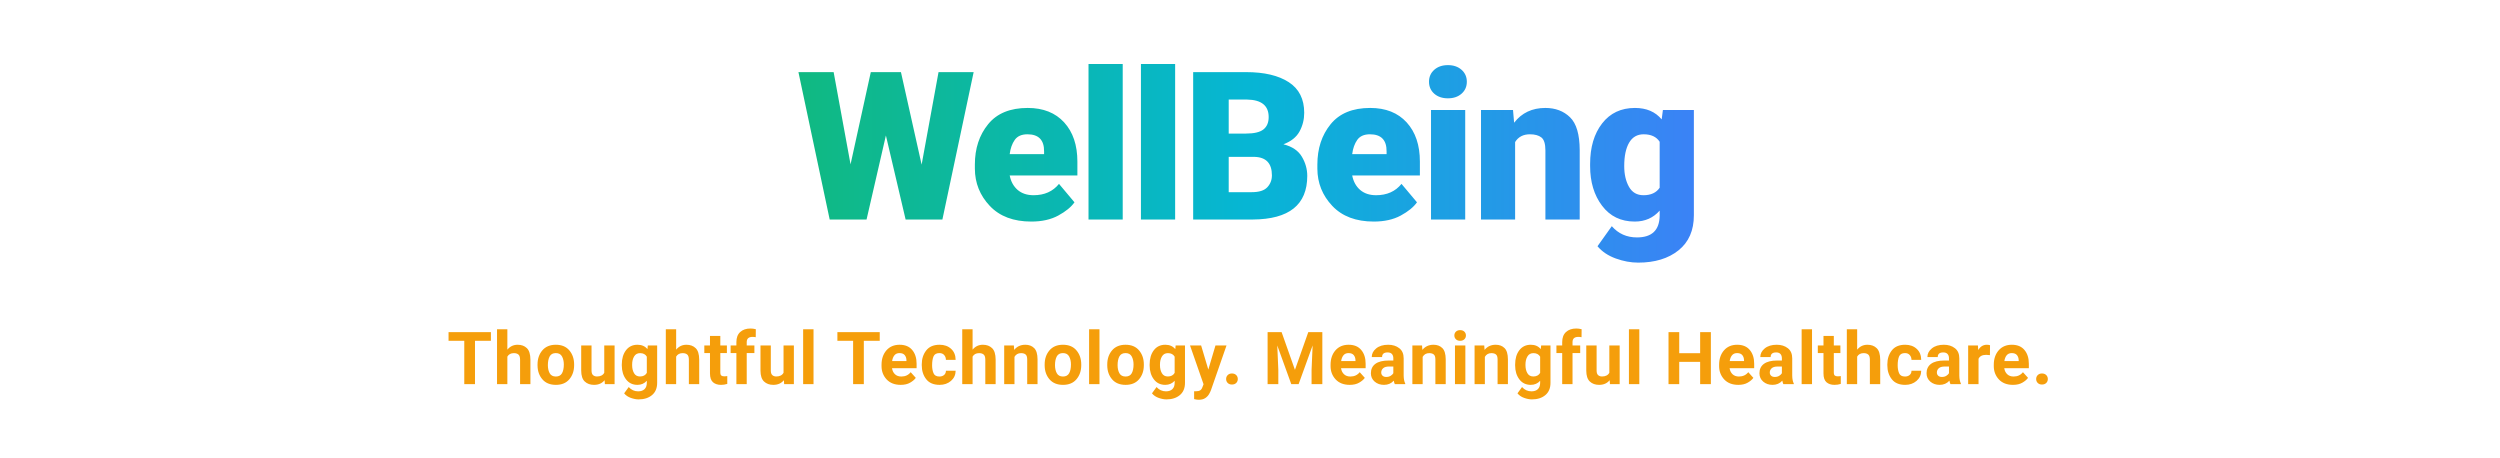
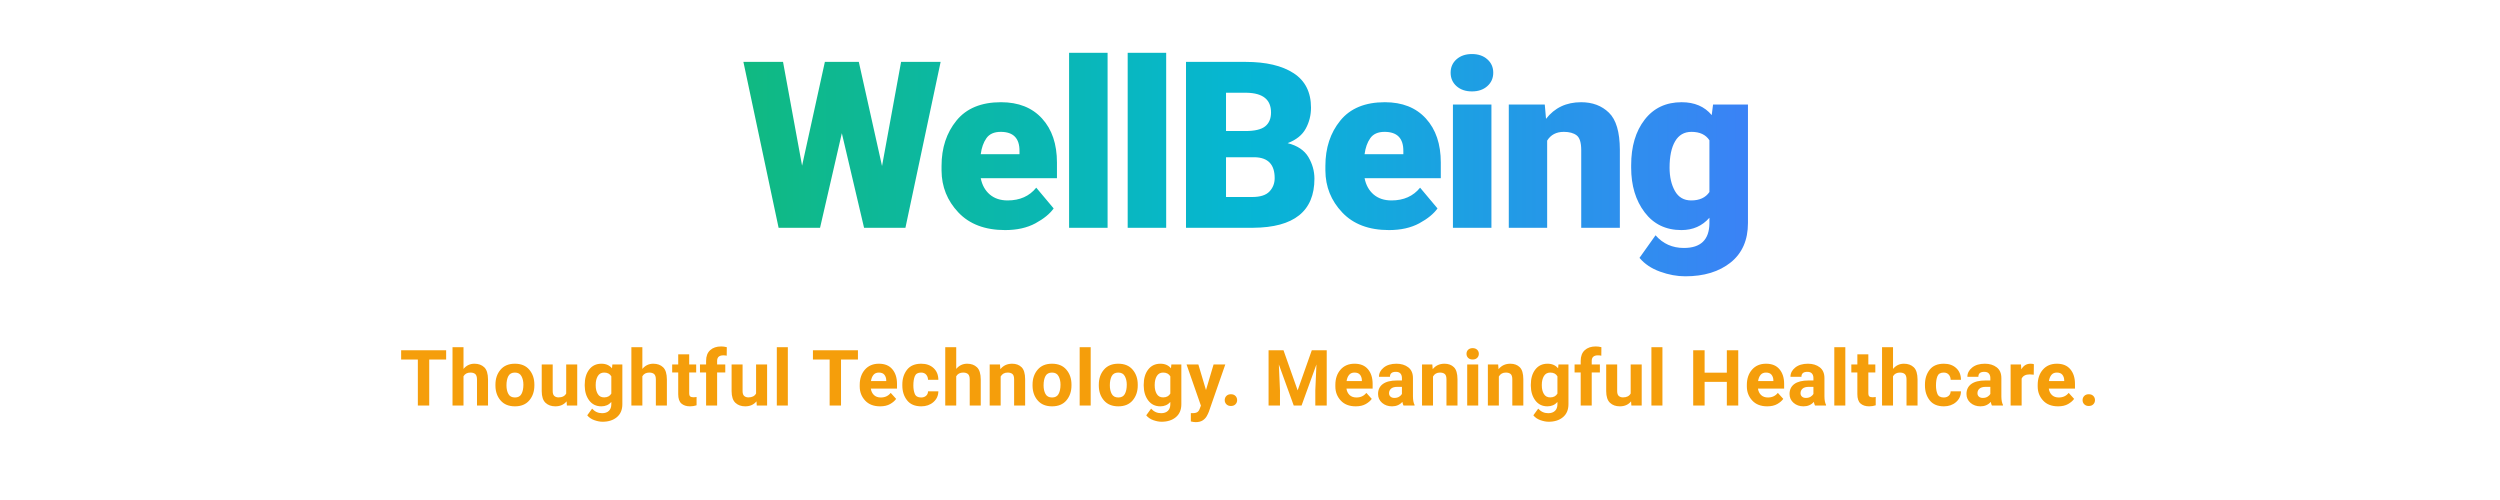
- <svg xmlns="http://www.w3.org/2000/svg" viewBox="0 0 820 150" width="100%" height="150">
+ <svg xmlns="http://www.w3.org/2000/svg" viewBox="0 0 900 180" width="100%" height="180">
  <defs>
    <linearGradient id="wellbeingDualGrad" x1="0%" y1="0%" x2="100%" y2="0%">
      <stop offset="0%" stop-color="#10b981">
        <animate attributeName="stop-color" values="#10b981; #06b6d4; #3b82f6; #10b981" dur="5s" repeatCount="indefinite" />
      </stop>
      <stop offset="50%" stop-color="#06b6d4">
        <animate attributeName="stop-color" values="#06b6d4; #3b82f6; #10b981; #06b6d4" dur="5s" repeatCount="indefinite" />
      </stop>
      <stop offset="100%" stop-color="#3b82f6">
        <animate attributeName="stop-color" values="#3b82f6; #10b981; #06b6d4; #3b82f6" dur="5s" repeatCount="indefinite" />
      </stop>
    </linearGradient>
  </defs>
  <style>
    .title {
      font-family: -apple-system, BlinkMacSystemFont, 'Segoe UI', Roboto, Helvetica, Arial, sans-serif;
      font-weight: 900;
-       font-size: 68px;
-       letter-spacing: -1.5px;
+       font-size: 84px;
+       letter-spacing: -2px;
      fill: url(#wellbeingDualGrad);
    }
    .tagline {
      font-family: -apple-system, BlinkMacSystemFont, 'Segoe UI', Roboto, Helvetica, Arial, sans-serif;
      font-weight: 700;
-       font-size: 24px;
+       font-size: 28px;
      letter-spacing: 0.3px;
      fill: #f59e0b;
    }
  </style>
-   <text x="50%" y="72" text-anchor="middle" class="title">WellBeing</text>
-   <text x="50%" y="126" text-anchor="middle" class="tagline">Thoughtful Technology. Meaningful Healthcare.</text>
+   <text x="50%" y="82" text-anchor="middle" class="title">WellBeing</text>
+   <text x="50%" y="146" text-anchor="middle" class="tagline">Thoughtful Technology. Meaningful Healthcare.</text>
</svg>
